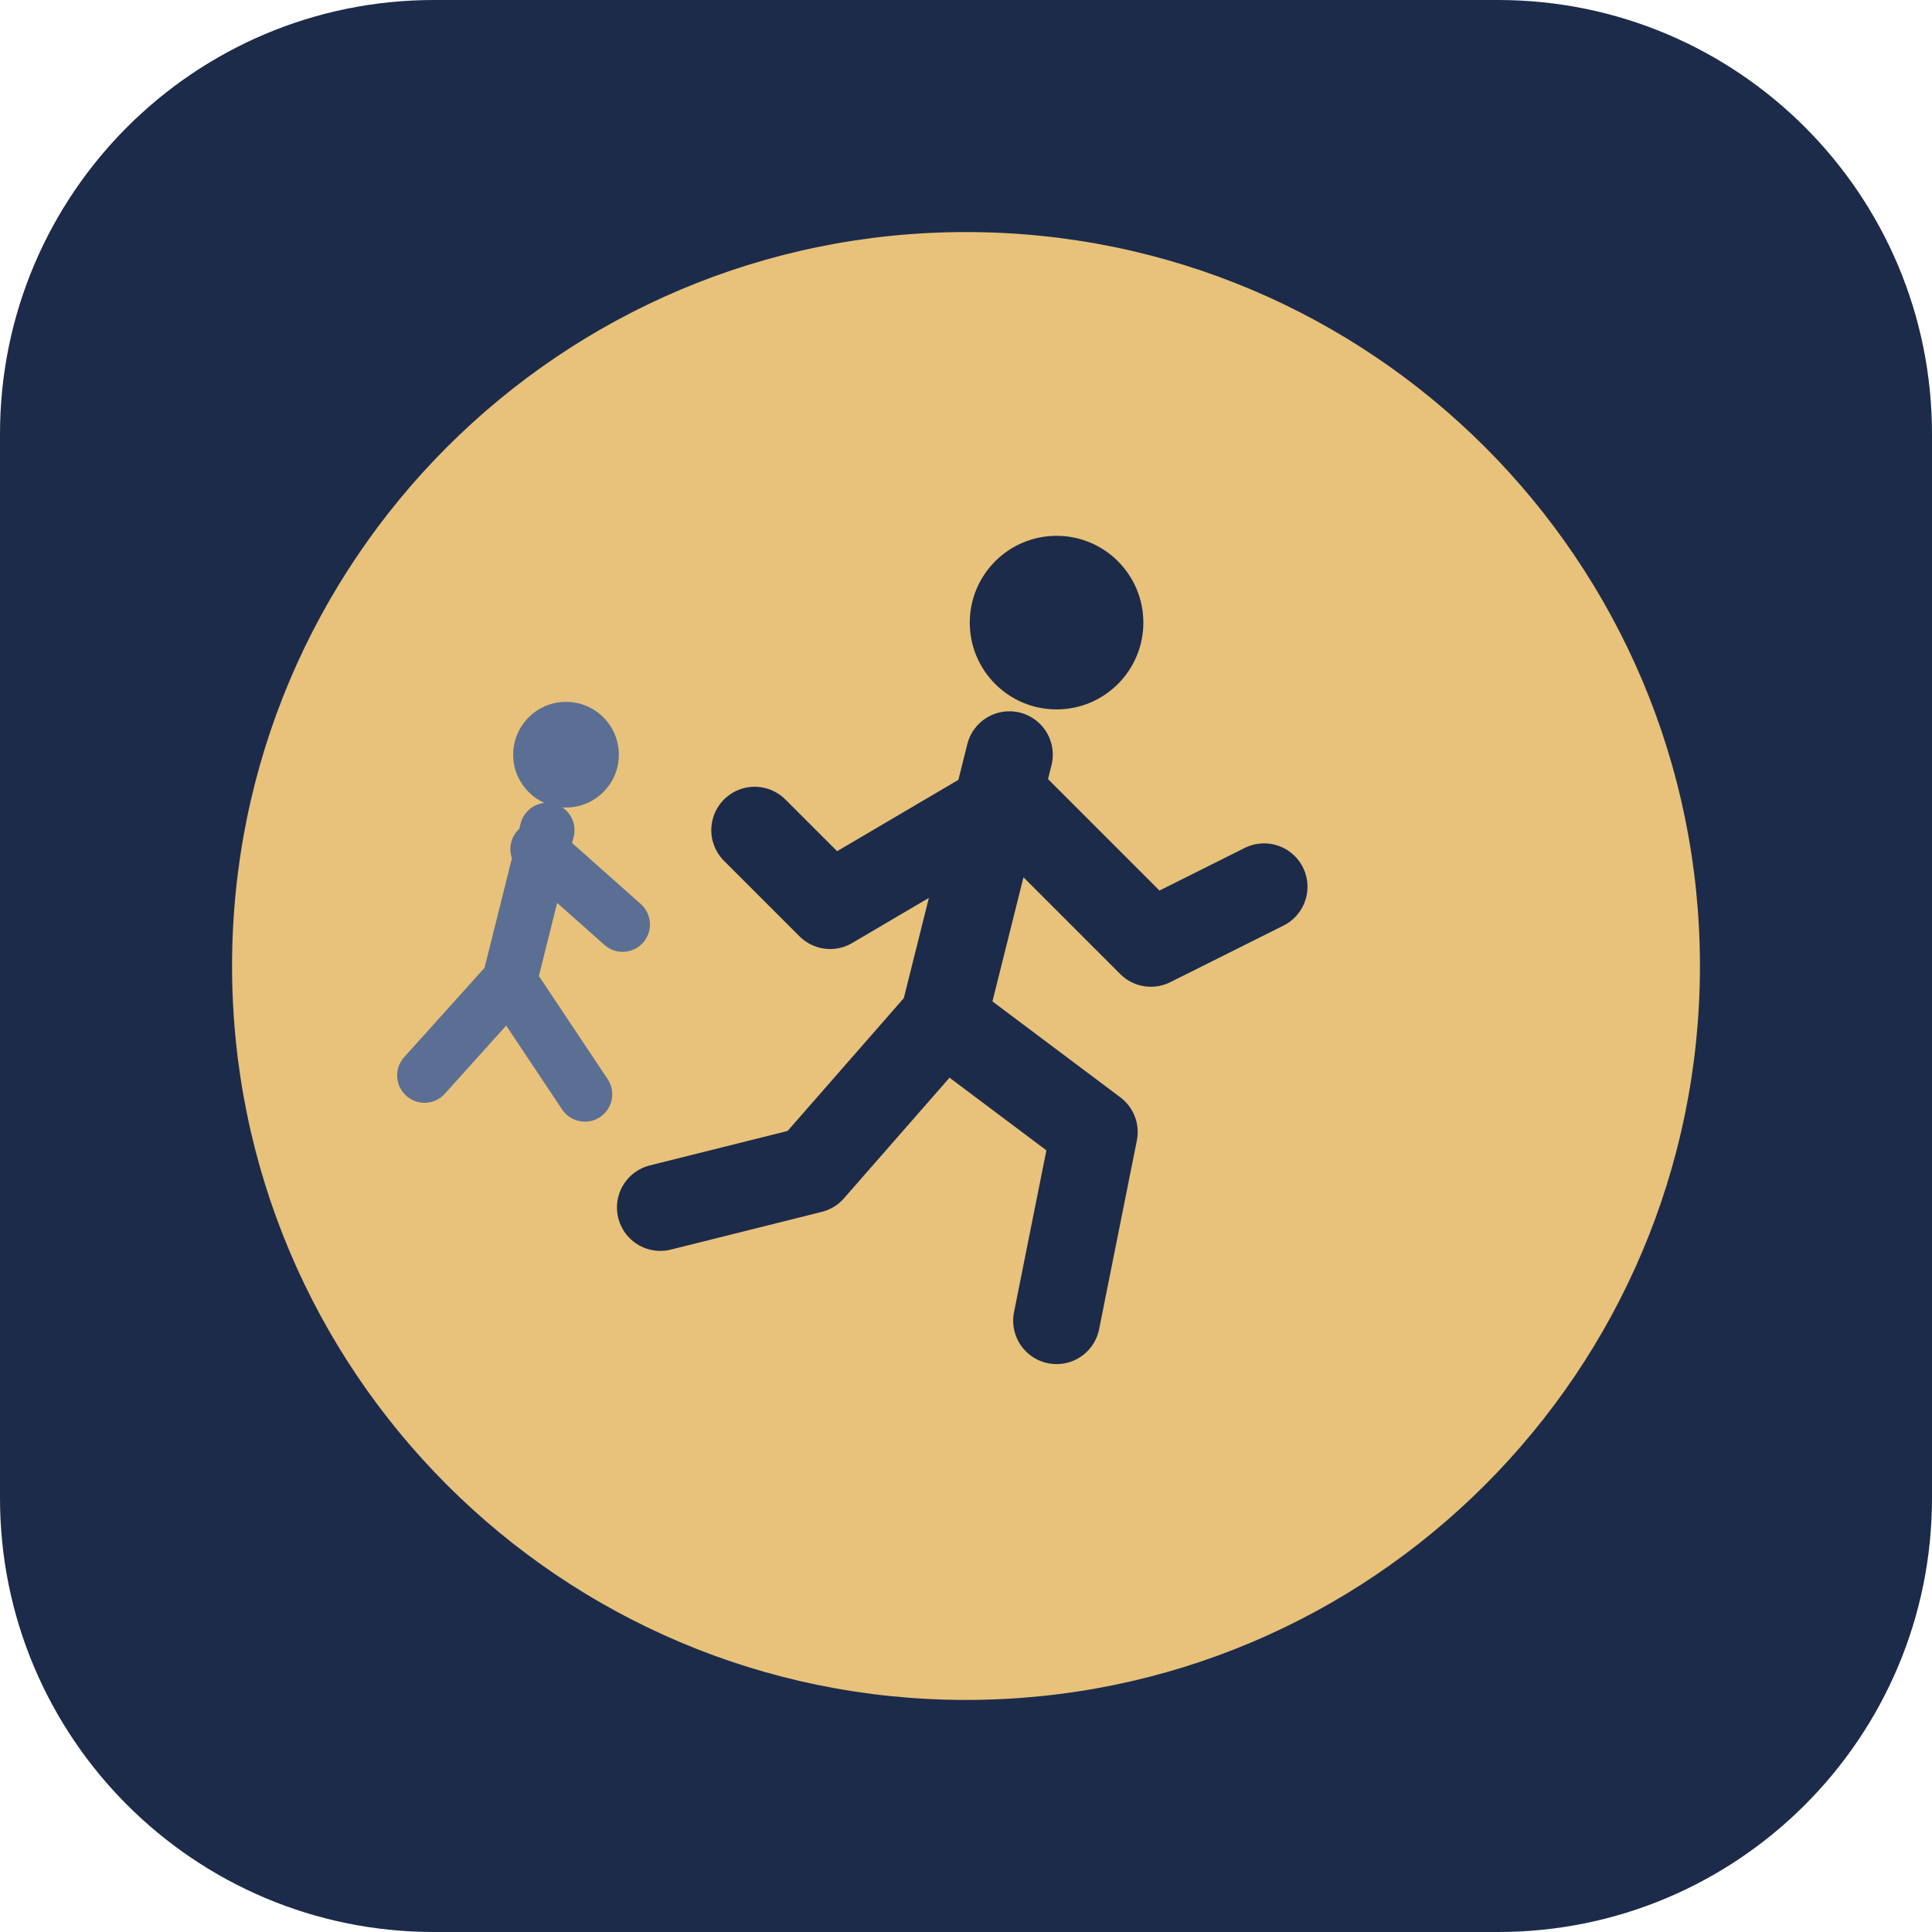
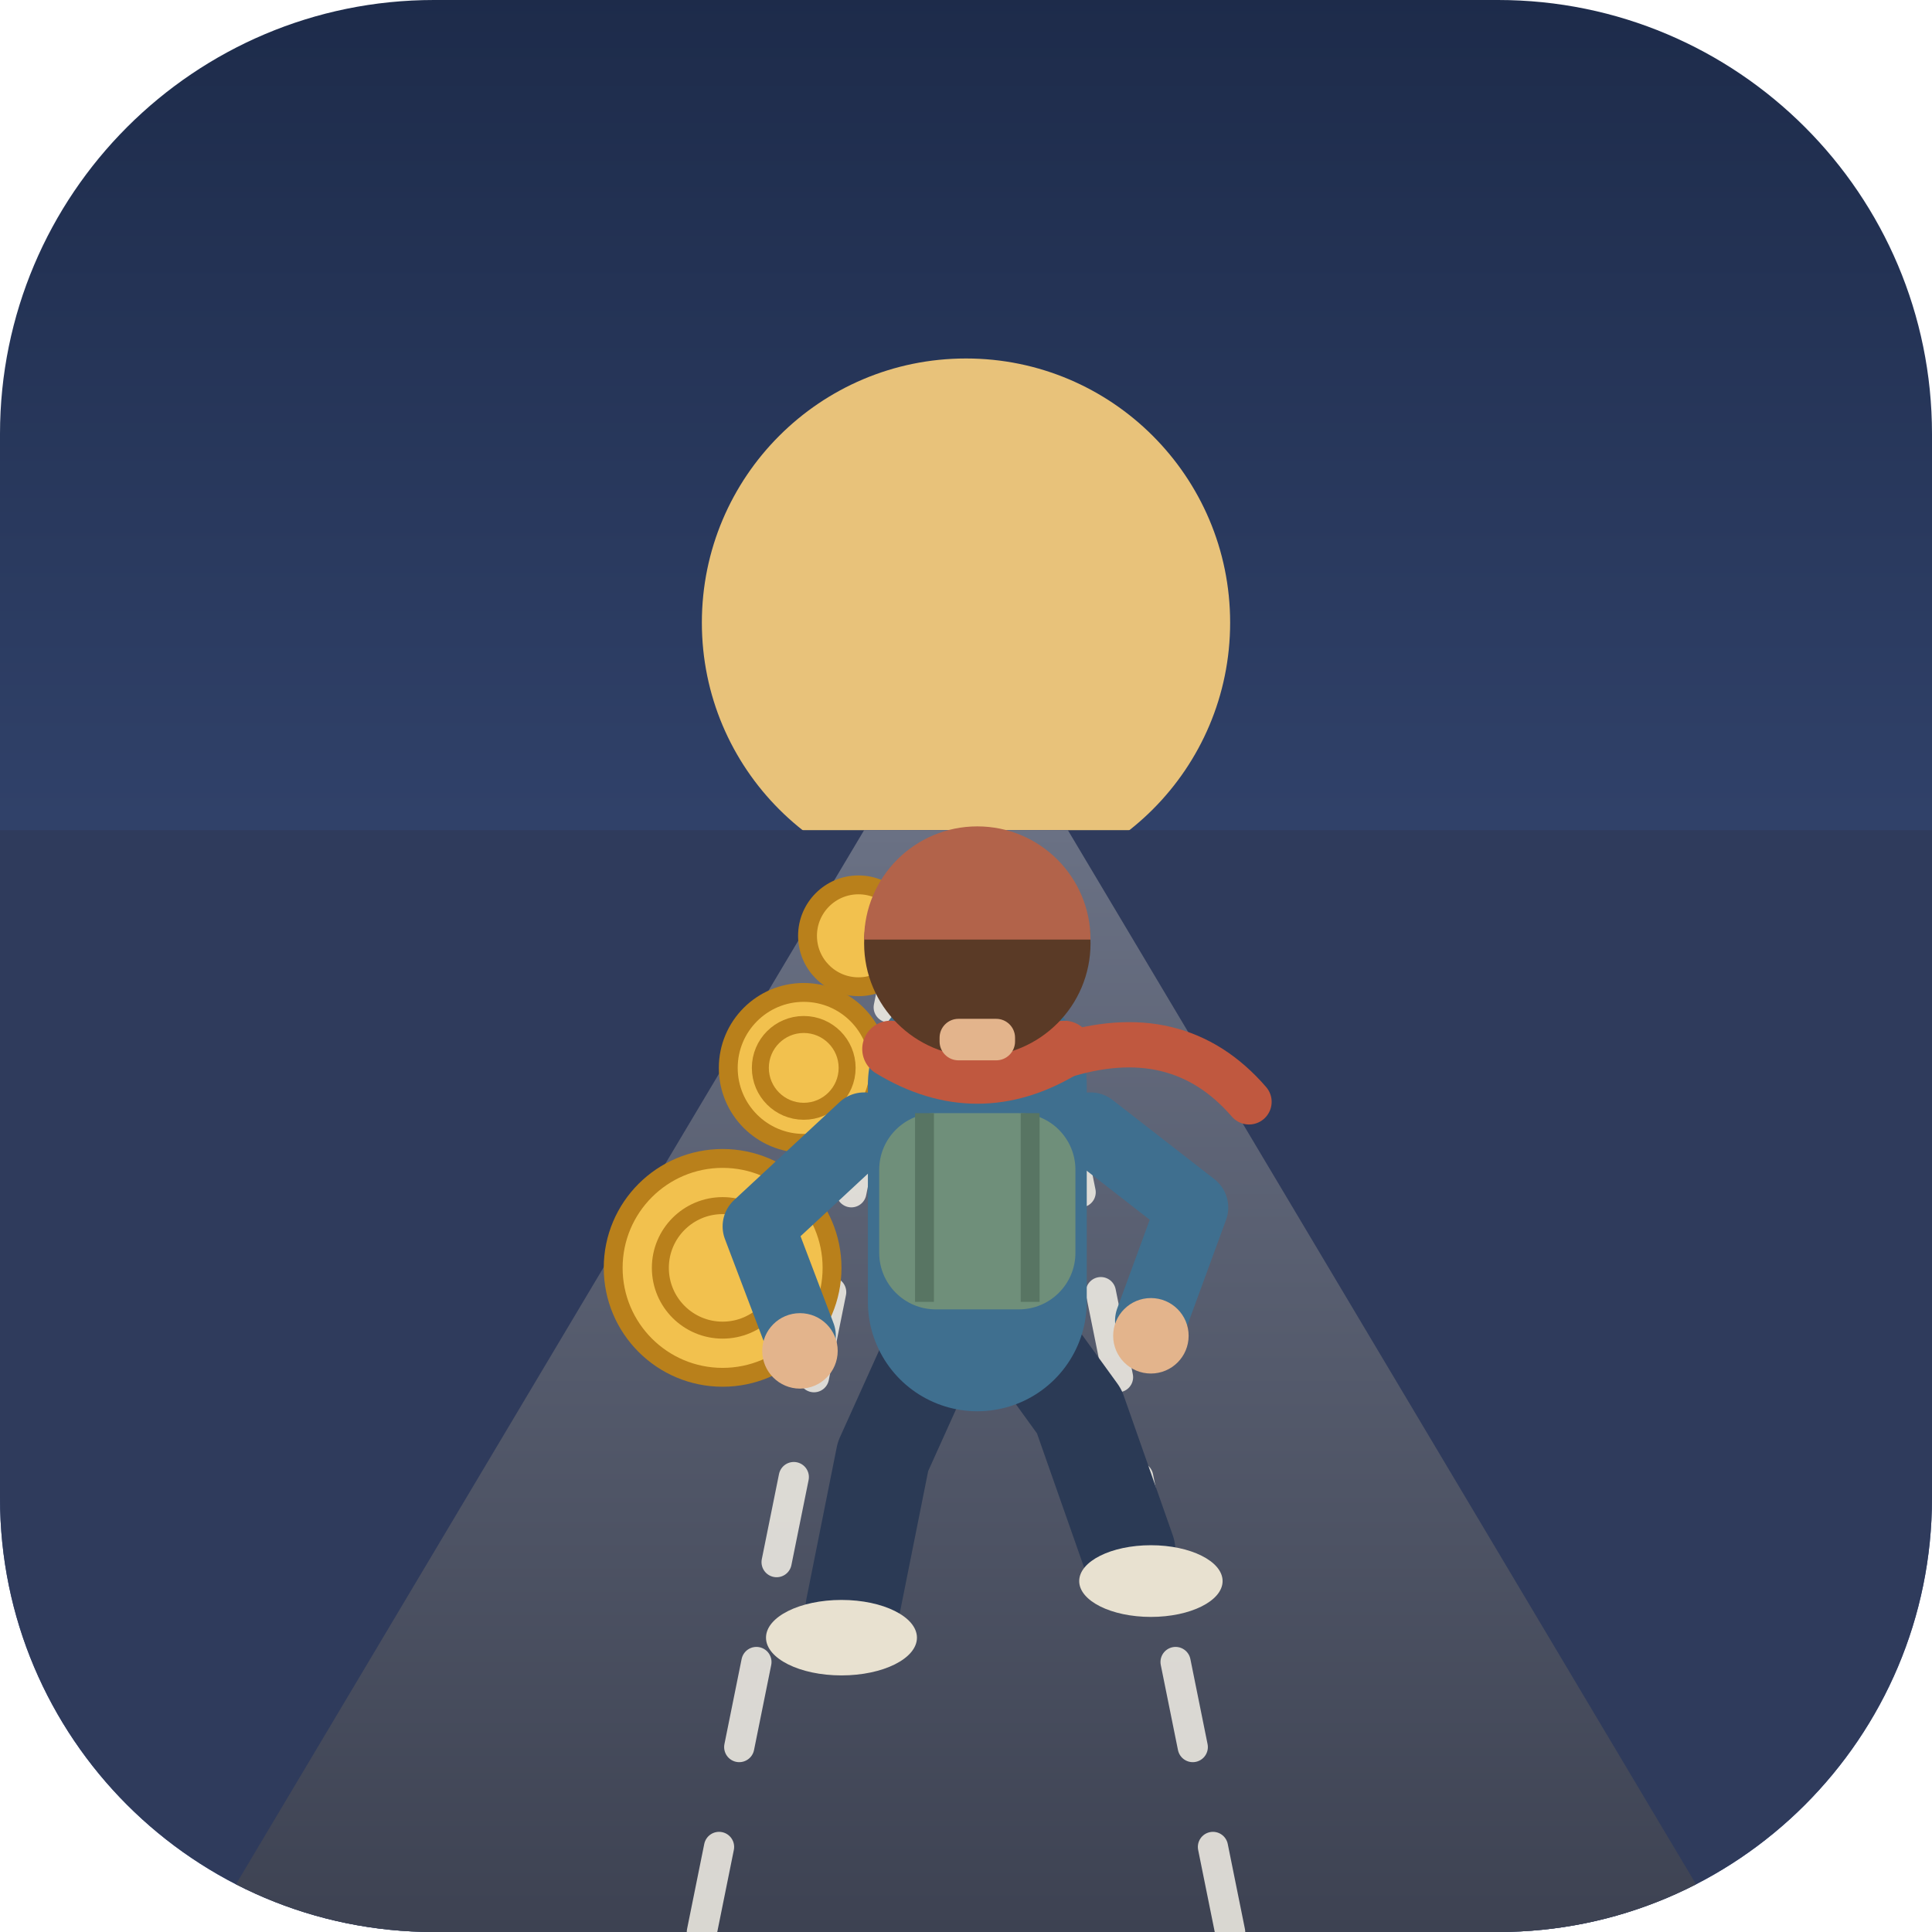
<svg xmlns="http://www.w3.org/2000/svg" viewBox="0 0 1024 1024">
-   <rect width="1024" height="1024" rx="230" fill="#1d2b4a" />
-   <circle cx="512" cy="512" r="389" fill="#e8c27a" />
-   <g fill="none" stroke="#1d2b4a" stroke-width="46" stroke-linecap="round" stroke-linejoin="round">
-     <path d="M535 400L500 540M530 420L610 500L670 470M525 430L440 480L400 440M500 540L580 600L560 700M500 540L430 620L350 640" />
+   <defs>
+     <linearGradient id="sk" x1="0" y1="0" x2="0" y2="1">
+       <stop offset="0" stop-color="#1d2b4a" />
+       <stop offset="1" stop-color="#4a5f93" />
+     </linearGradient>
+     <linearGradient id="rd" x1="0" y1="0" x2="0" y2="1">
+       <stop offset="0" stop-color="#6a7184" />
+       <stop offset="1" stop-color="#3d4252" />
+     </linearGradient>
+     <clipPath id="cl">
+       <rect width="1024" height="1024" rx="230" />
+     </clipPath>
+   </defs>
+   <g clip-path="url(#cl)">
+     <rect width="1024" height="1024" fill="url(#sk)" />
+     <circle cx="512" cy="330" r="140" fill="#e8c27a" />
+     <rect y="440" width="1024" height="584" fill="#2f3b5c" />
+     <polygon points="110,1024 914,1024 566,440 458,440" fill="url(#rd)" />
+     <g stroke="#f4f1e8" stroke-width="16" stroke-linecap="round" fill="none" stroke-dasharray="46 54" opacity=".85">
+       <path d="M372 1024L488 450" />
+       <path d="M652 1024L536 450" />
+     </g>
+     <g fill="#f2c14e" stroke="#b9801b" stroke-width="10">
+       <circle cx="383" cy="672" r="58" />
+       <circle cx="426" cy="566" r="40" />
+       <circle cx="455" cy="496" r="27" />
+     </g>
+     <g fill="none" stroke="#b9801b" stroke-width="9">
+       <circle cx="383" cy="672" r="33" />
+       <circle cx="426" cy="566" r="23" />
+     </g>
+     <g stroke-linecap="round" stroke-linejoin="round" fill="none">
+       <path d="M505 690L468 772L452 852" stroke="#2b3a55" stroke-width="50" />
+       <path d="M530 690L572 748L598 822" stroke="#2b3a55" stroke-width="50" />
+       <ellipse cx="446" cy="868" rx="40" ry="20" fill="#e8e1d0" stroke="none" />
+       <ellipse cx="610" cy="838" rx="38" ry="19" fill="#e8e1d0" stroke="none" />
+       <path d="M518 575L518 690" stroke="#3f6f8f" stroke-width="116" />
+       <path d="M458 598L402 650L424 708" stroke="#3f6f8f" stroke-width="38" />
+       <path d="M578 598L632 640L610 700" stroke="#3f6f8f" stroke-width="38" />
+       <circle cx="424" cy="716" r="20" fill="#e3b48c" stroke="none" />
+       <circle cx="610" cy="708" r="20" fill="#e3b48c" stroke="none" />
+     </g>
+     <rect x="466" y="590" width="104" height="104" rx="30" fill="#6f8f7a" />
+     <path d="M490 590V690M546 590V690" stroke="#587563" stroke-width="10" />
+     <g fill="none" stroke-linecap="round">
+       <path d="M472 556Q518 584 564 556" stroke="#c0583f" stroke-width="30" />
+       <path d="M562 560Q624 540 662 584" stroke="#c0583f" stroke-width="24" />
+     </g>
+     <circle cx="518" cy="500" r="60" fill="#5a3a26" />
+     <path d="M458 498A60 60 0 0 1 578 498Z" fill="#b2634a" />
+     <rect x="498" y="540" width="40" height="22" rx="10" fill="#e3b48c" />
  </g>
-   <circle cx="560" cy="330" r="46" fill="#1d2b4a" />
-   <g fill="none" stroke="#5b6f94" stroke-width="29" stroke-linecap="round" stroke-linejoin="round">
-     <path d="M290 440L270 520M285 450L330 490M270 520L310 580M270 520L225 570" />
-   </g>
-   <circle cx="300" cy="400" r="28" fill="#5b6f94" />
</svg>
